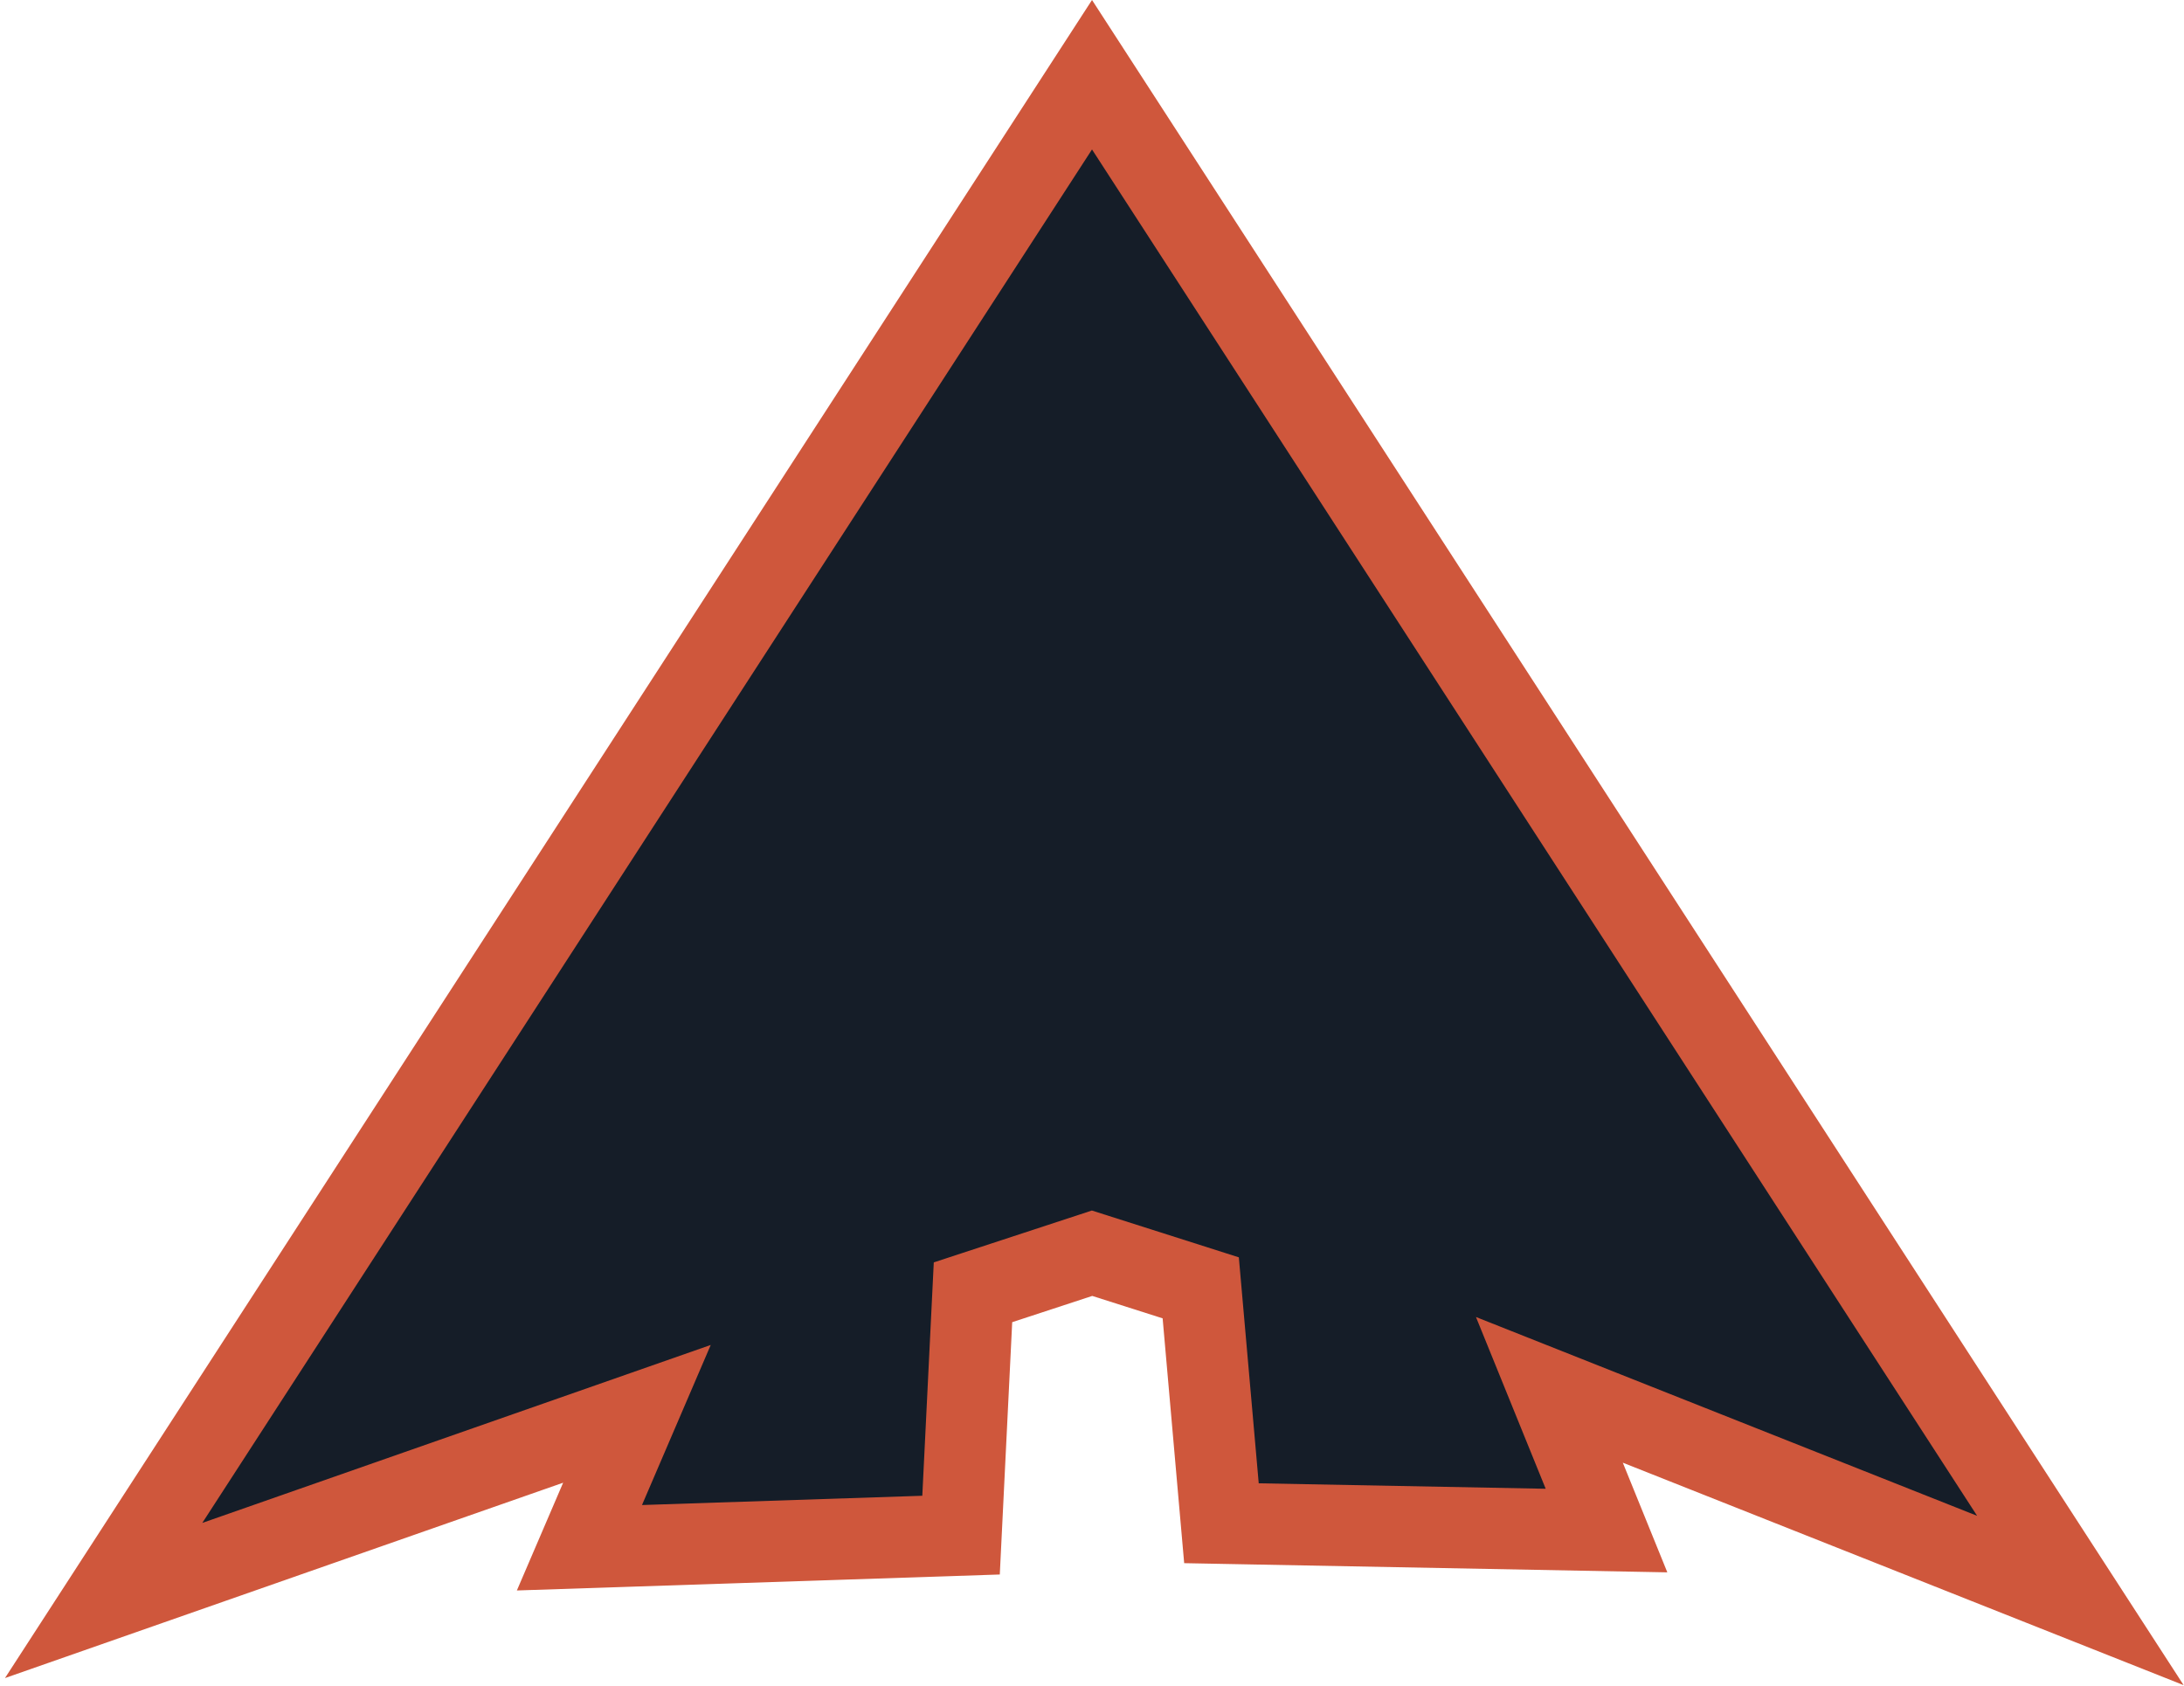
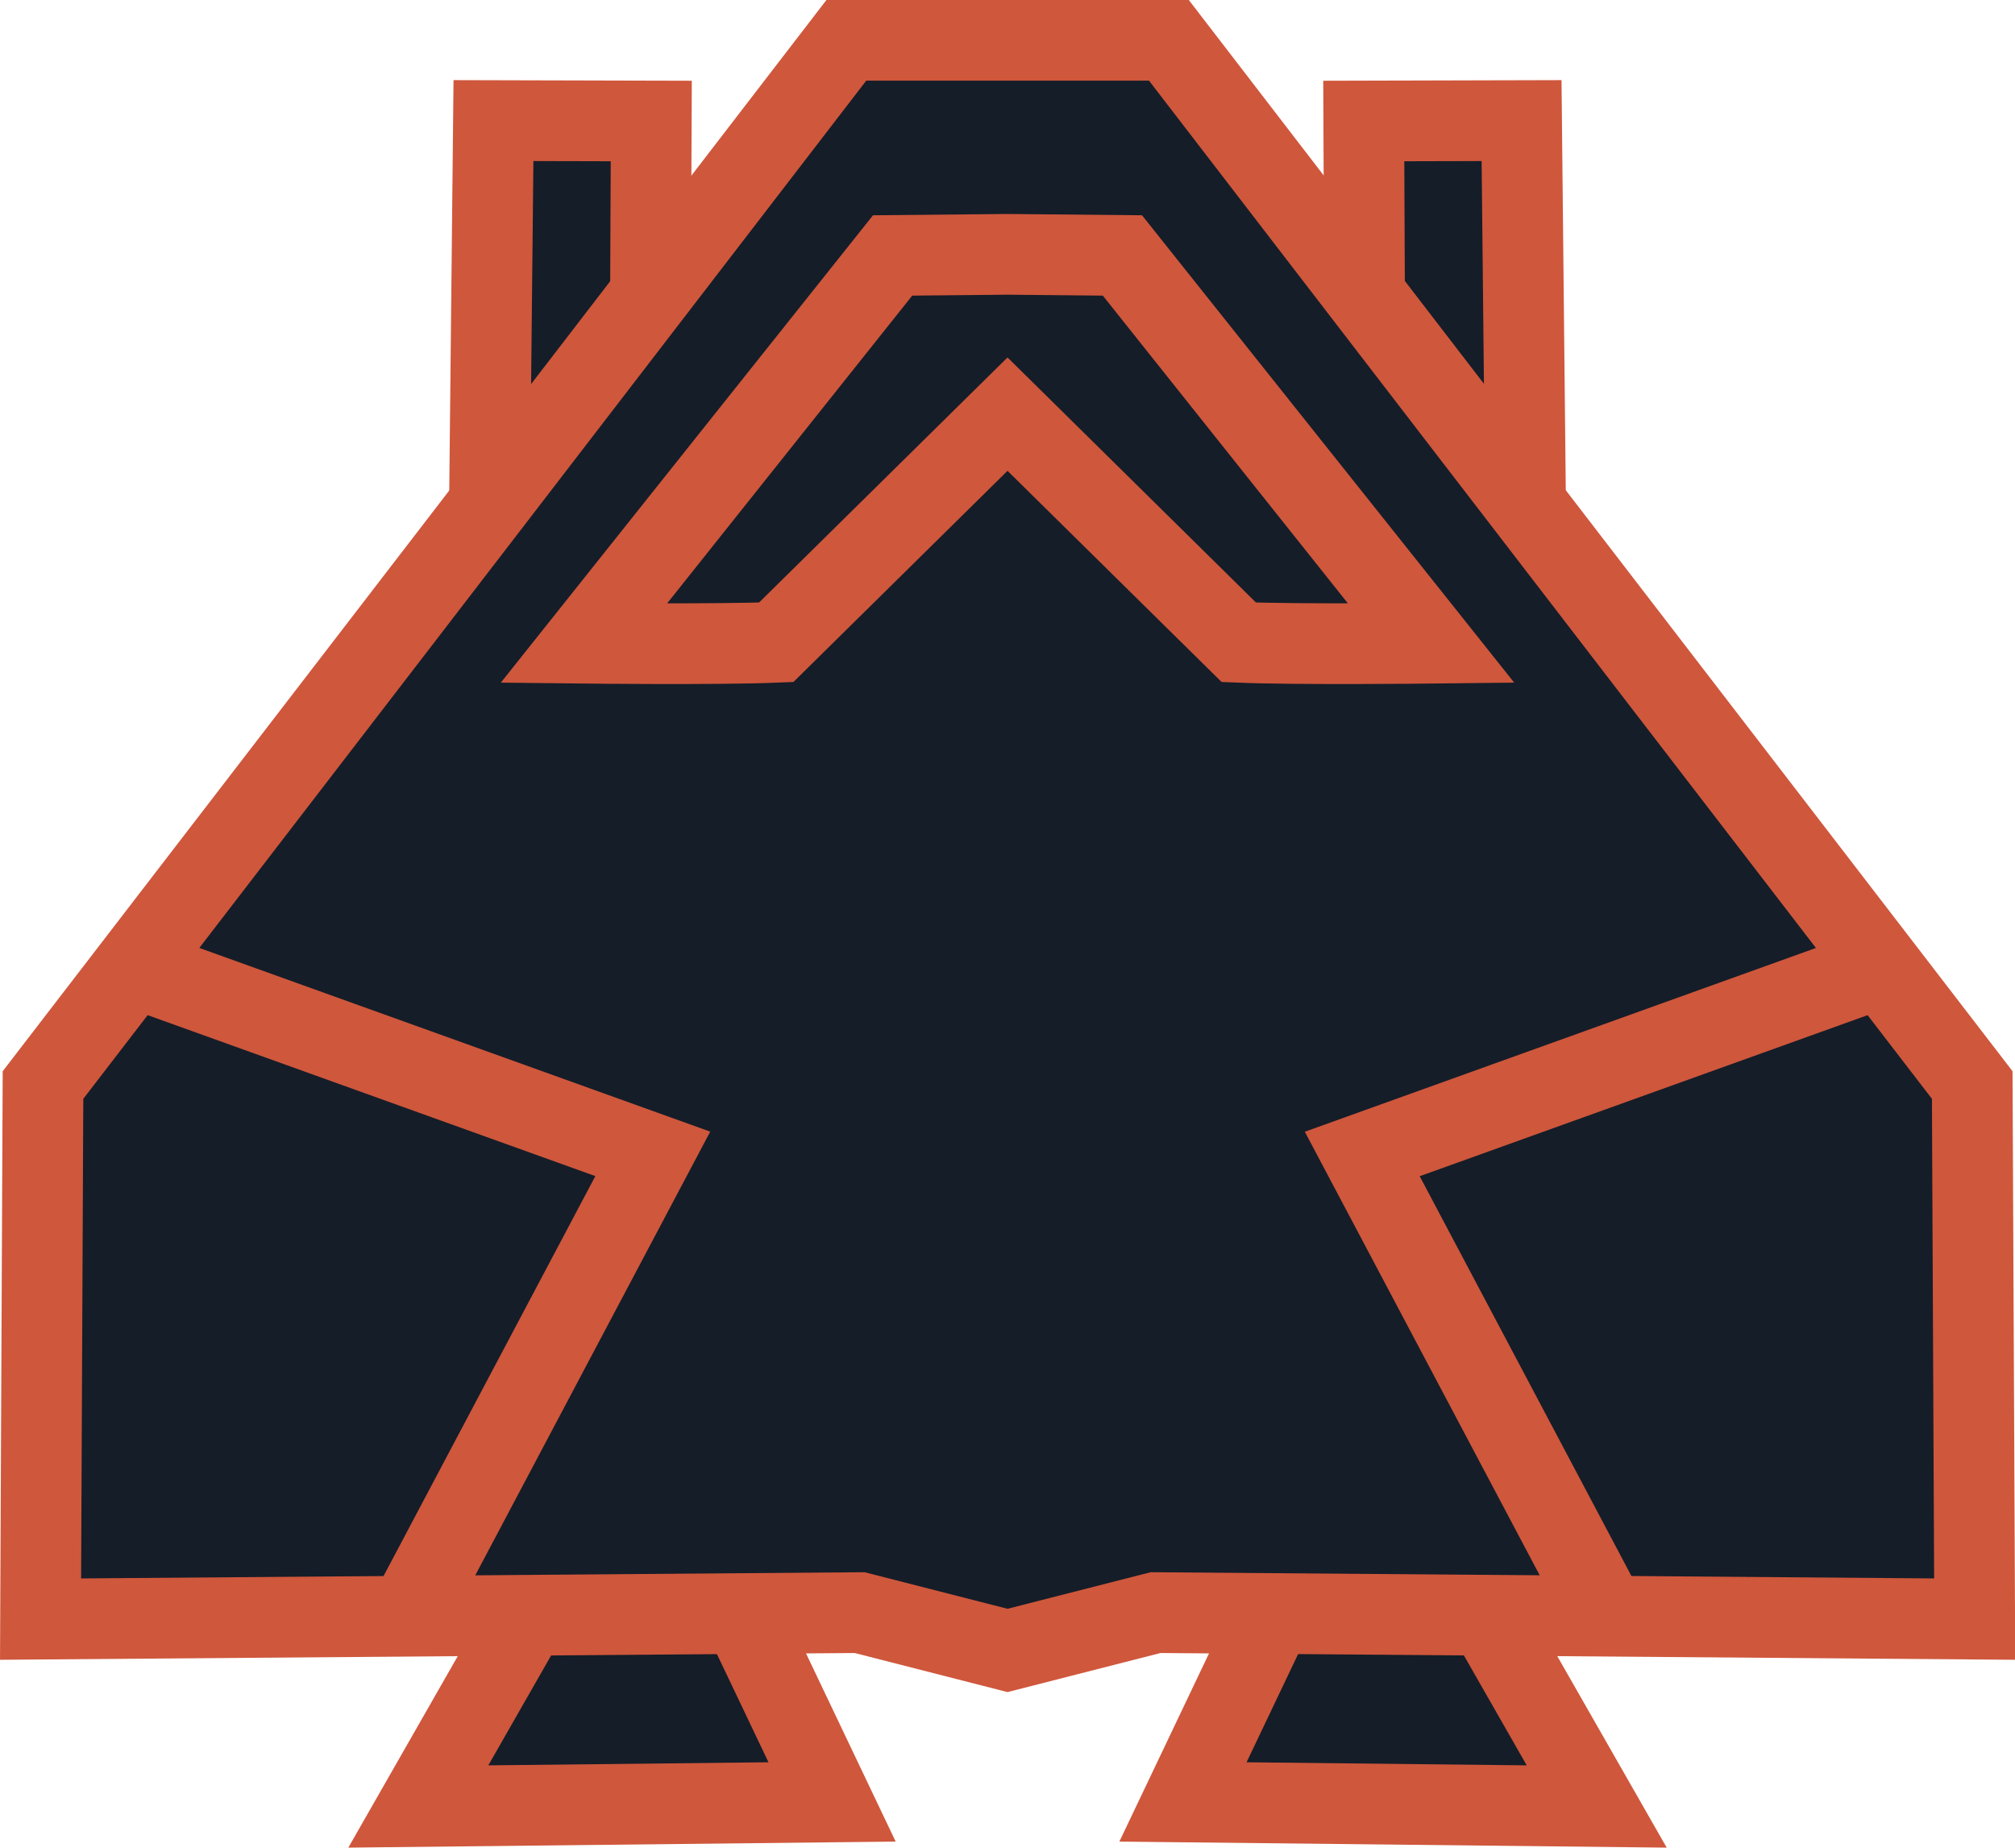
- <svg xmlns="http://www.w3.org/2000/svg" width="80.632mm" height="62.239mm" viewBox="0 0 80.632 62.239" version="1.1" id="svg1">
-   <defs id="defs1" />
-   <g id="layer1" transform="translate(-66.17367,-122.3873)">
-     <path style="fill:#151d28;fill-opacity:1;stroke:#cf573c;stroke-width:3;stroke-dasharray:none;stroke-opacity:1" d="m 70,181.478 36.49,-56.332 36.49,56.332 -19.604,-7.777 2.109,5.195 -14.216,-0.27 -0.765,-8.691 -4.012,-1.278 -4.396,1.442 -0.441,8.966 -14.089,0.466 2.123,-4.944 z" id="path1" />
+ <svg xmlns="http://www.w3.org/2000/svg" width="299.671" height="274.797" viewBox="0 0 79.288 72.707" version="1.1" id="svg1">
+   <defs id="defs1">
+     </defs>
+   <g id="layer1" transform="matrix(3.990415,0,0,3.990415,-266.9788,-489.308)">
+     <path style="fill:#151d28;fill-opacity:1;fill-rule:nonzero;stroke:#cf573c;stroke-width:0.796;stroke-dasharray:none" d="m 72.118,138.532 -1.088,1.904 4.08,-0.045 -0.907,-1.904 m 7.359,0.045 1.088,1.904 -4.08,-0.045 0.907,-1.904" id="path11" transform="translate(2.9656591e-6)" />
+     <path style="fill:#151d28;fill-opacity:1;fill-rule:nonzero;stroke:#cf573c;stroke-width:0.796;stroke-dasharray:none" d="m 71.733,127.472 0.038,-3.662 1.556,0.004 -0.008,1.845 m 8.628,1.813 -0.038,-3.662 -1.556,0.004 0.008,1.845" id="path10" transform="translate(2.9656591e-6)" />
+     <path style="fill:#151d28;fill-opacity:1;fill-rule:nonzero;stroke:#cf573c;stroke-width:0.796;stroke-dasharray:none;stroke-opacity:1" d="m 76.84,138.897 -1.458,-0.373 -8.077,0.064 0.024,-5.267 7.922,-10.303 1.59,-4e-5 1.59,4e-5 7.922,10.303 0.024,5.267 -8.077,-0.064 z" id="path1" />
+     <path style="fill:none;stroke:#cf573c;stroke-width:0.796;stroke-dasharray:none" d="m 76.84,125.129 -1.133,0.011 -3.045,3.824 c 0,0 1.318,0.015 1.897,-0.009 l 2.281,-2.25 2.281,2.25 c 0.579,0.024 1.897,0.009 1.897,0.009 l -3.045,-3.824 z" id="path6" />
+     <path style="fill:none;stroke:#cf573c;stroke-width:0.796;stroke-dasharray:none" d="m 70.894,138.623 2.448,-4.623 -5.167,-1.858 m 14.611,6.482 -2.448,-4.623 5.167,-1.858" id="path9" />
  </g>
</svg>
